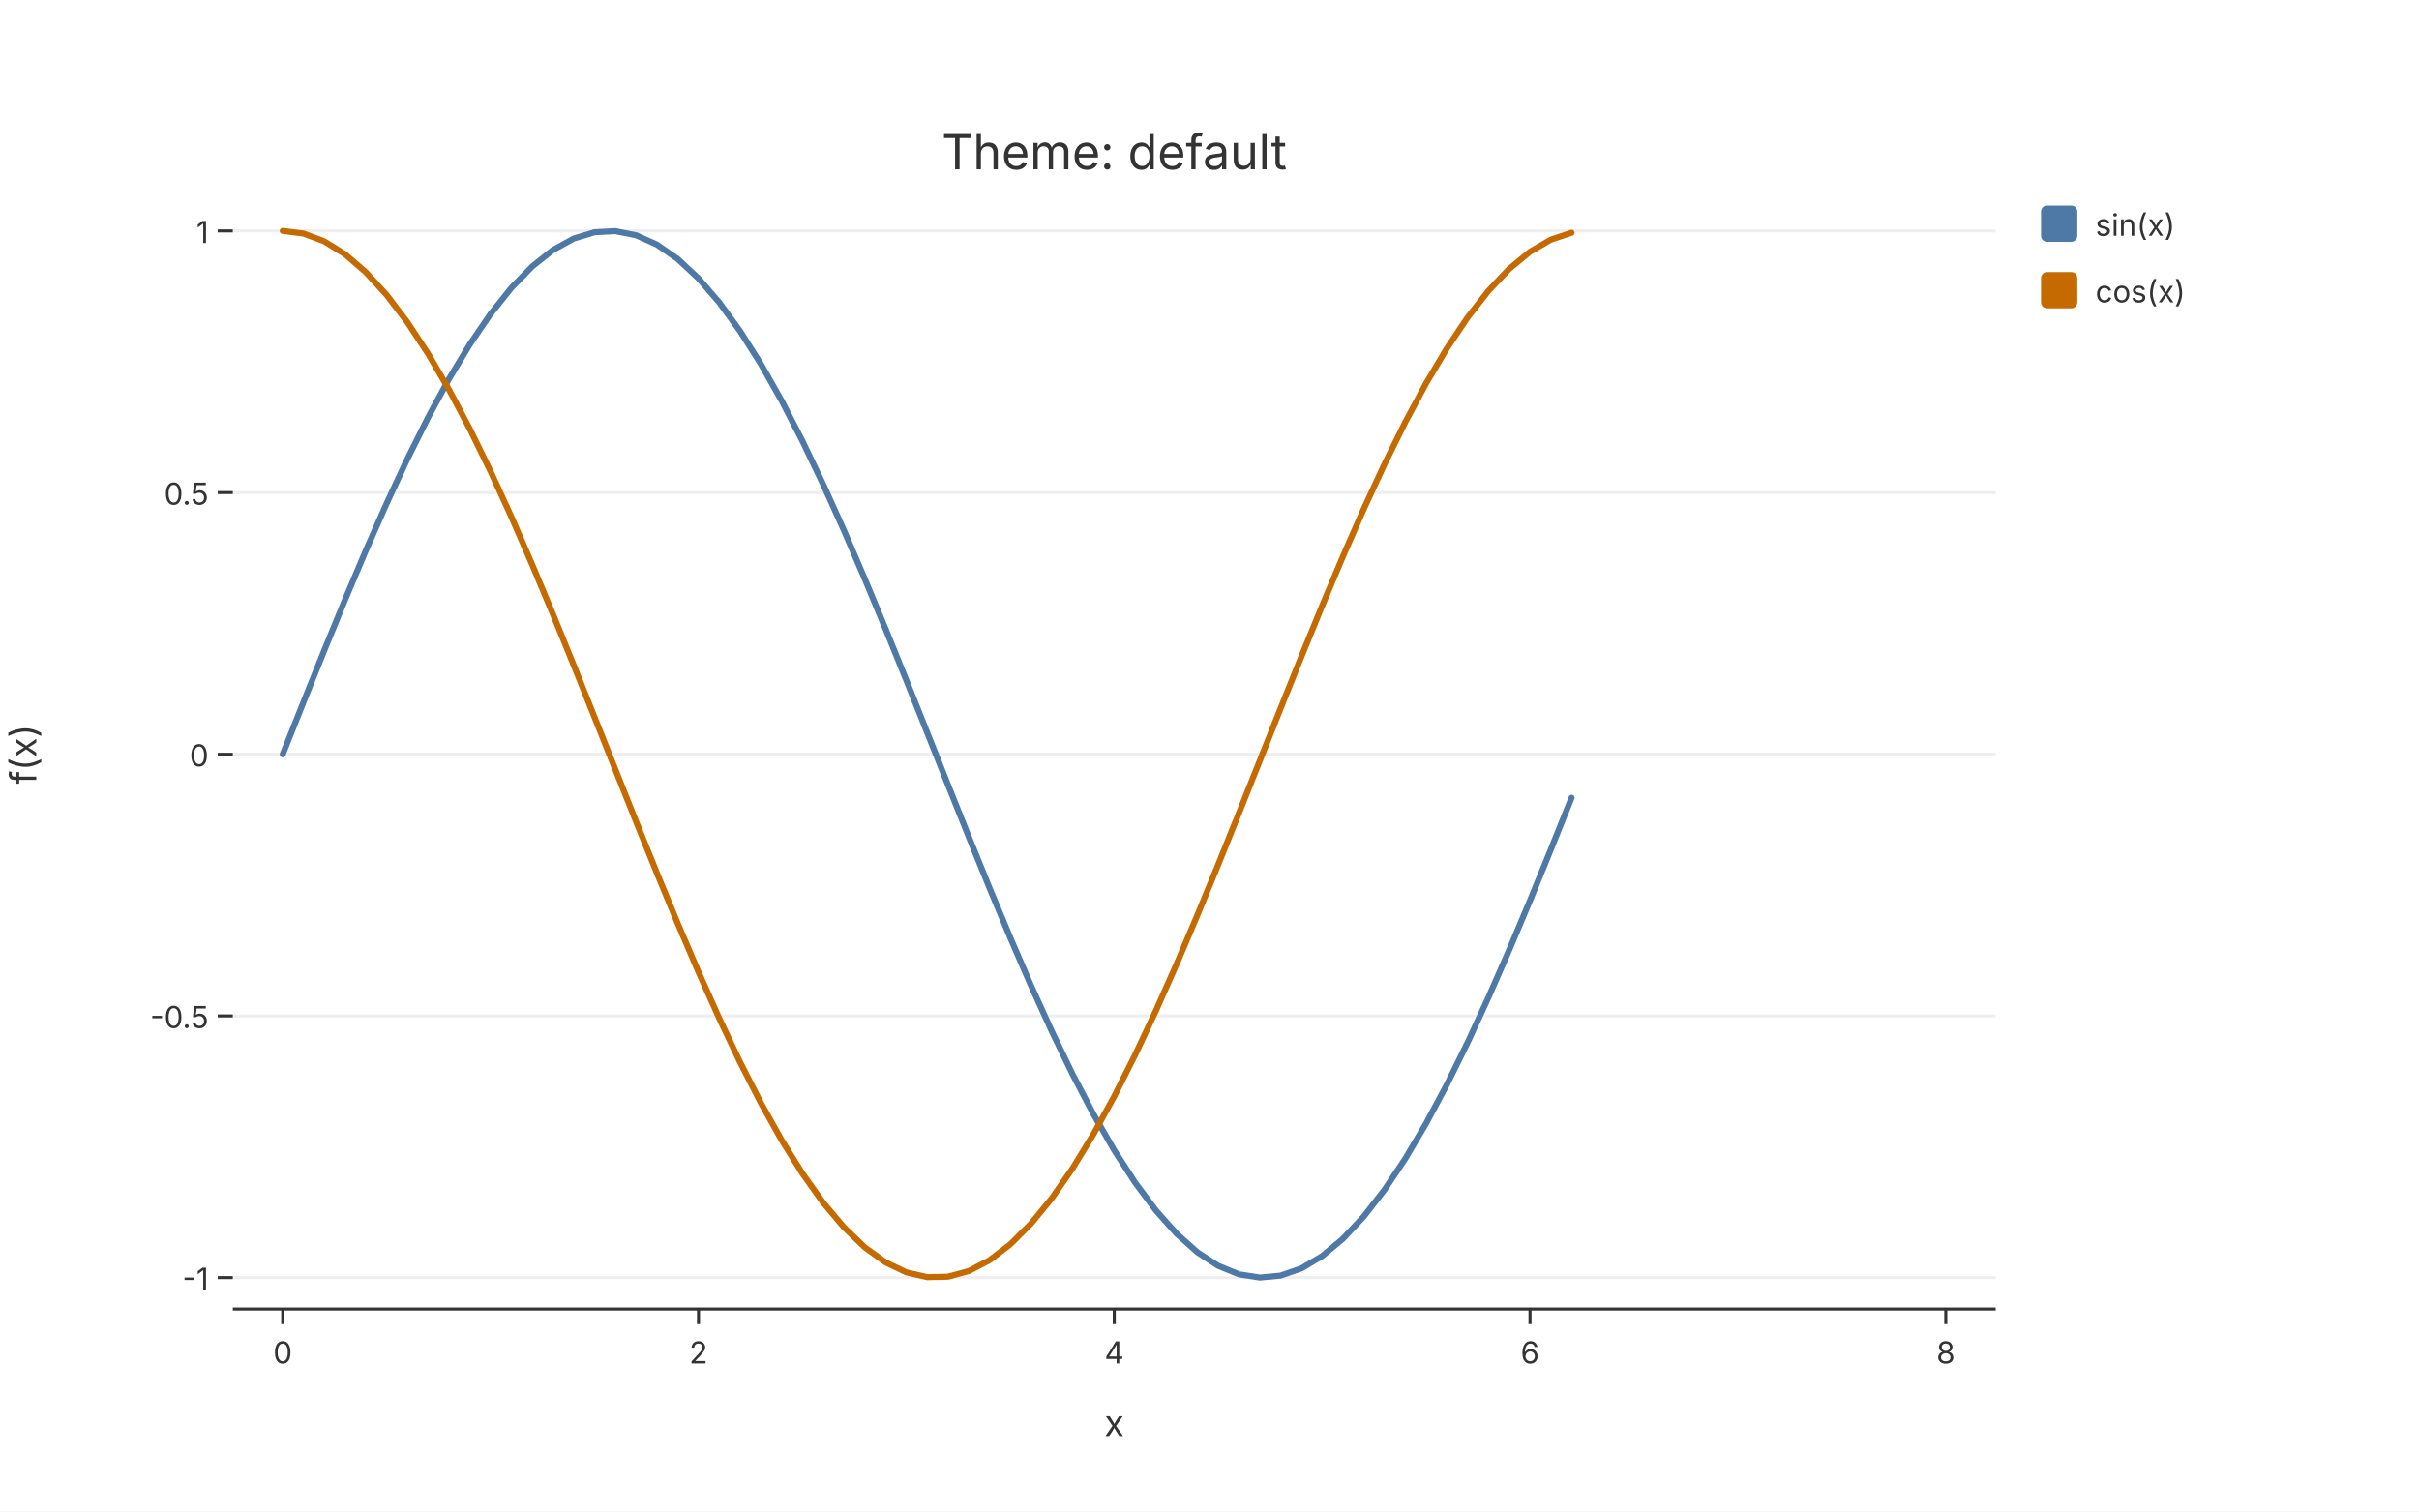
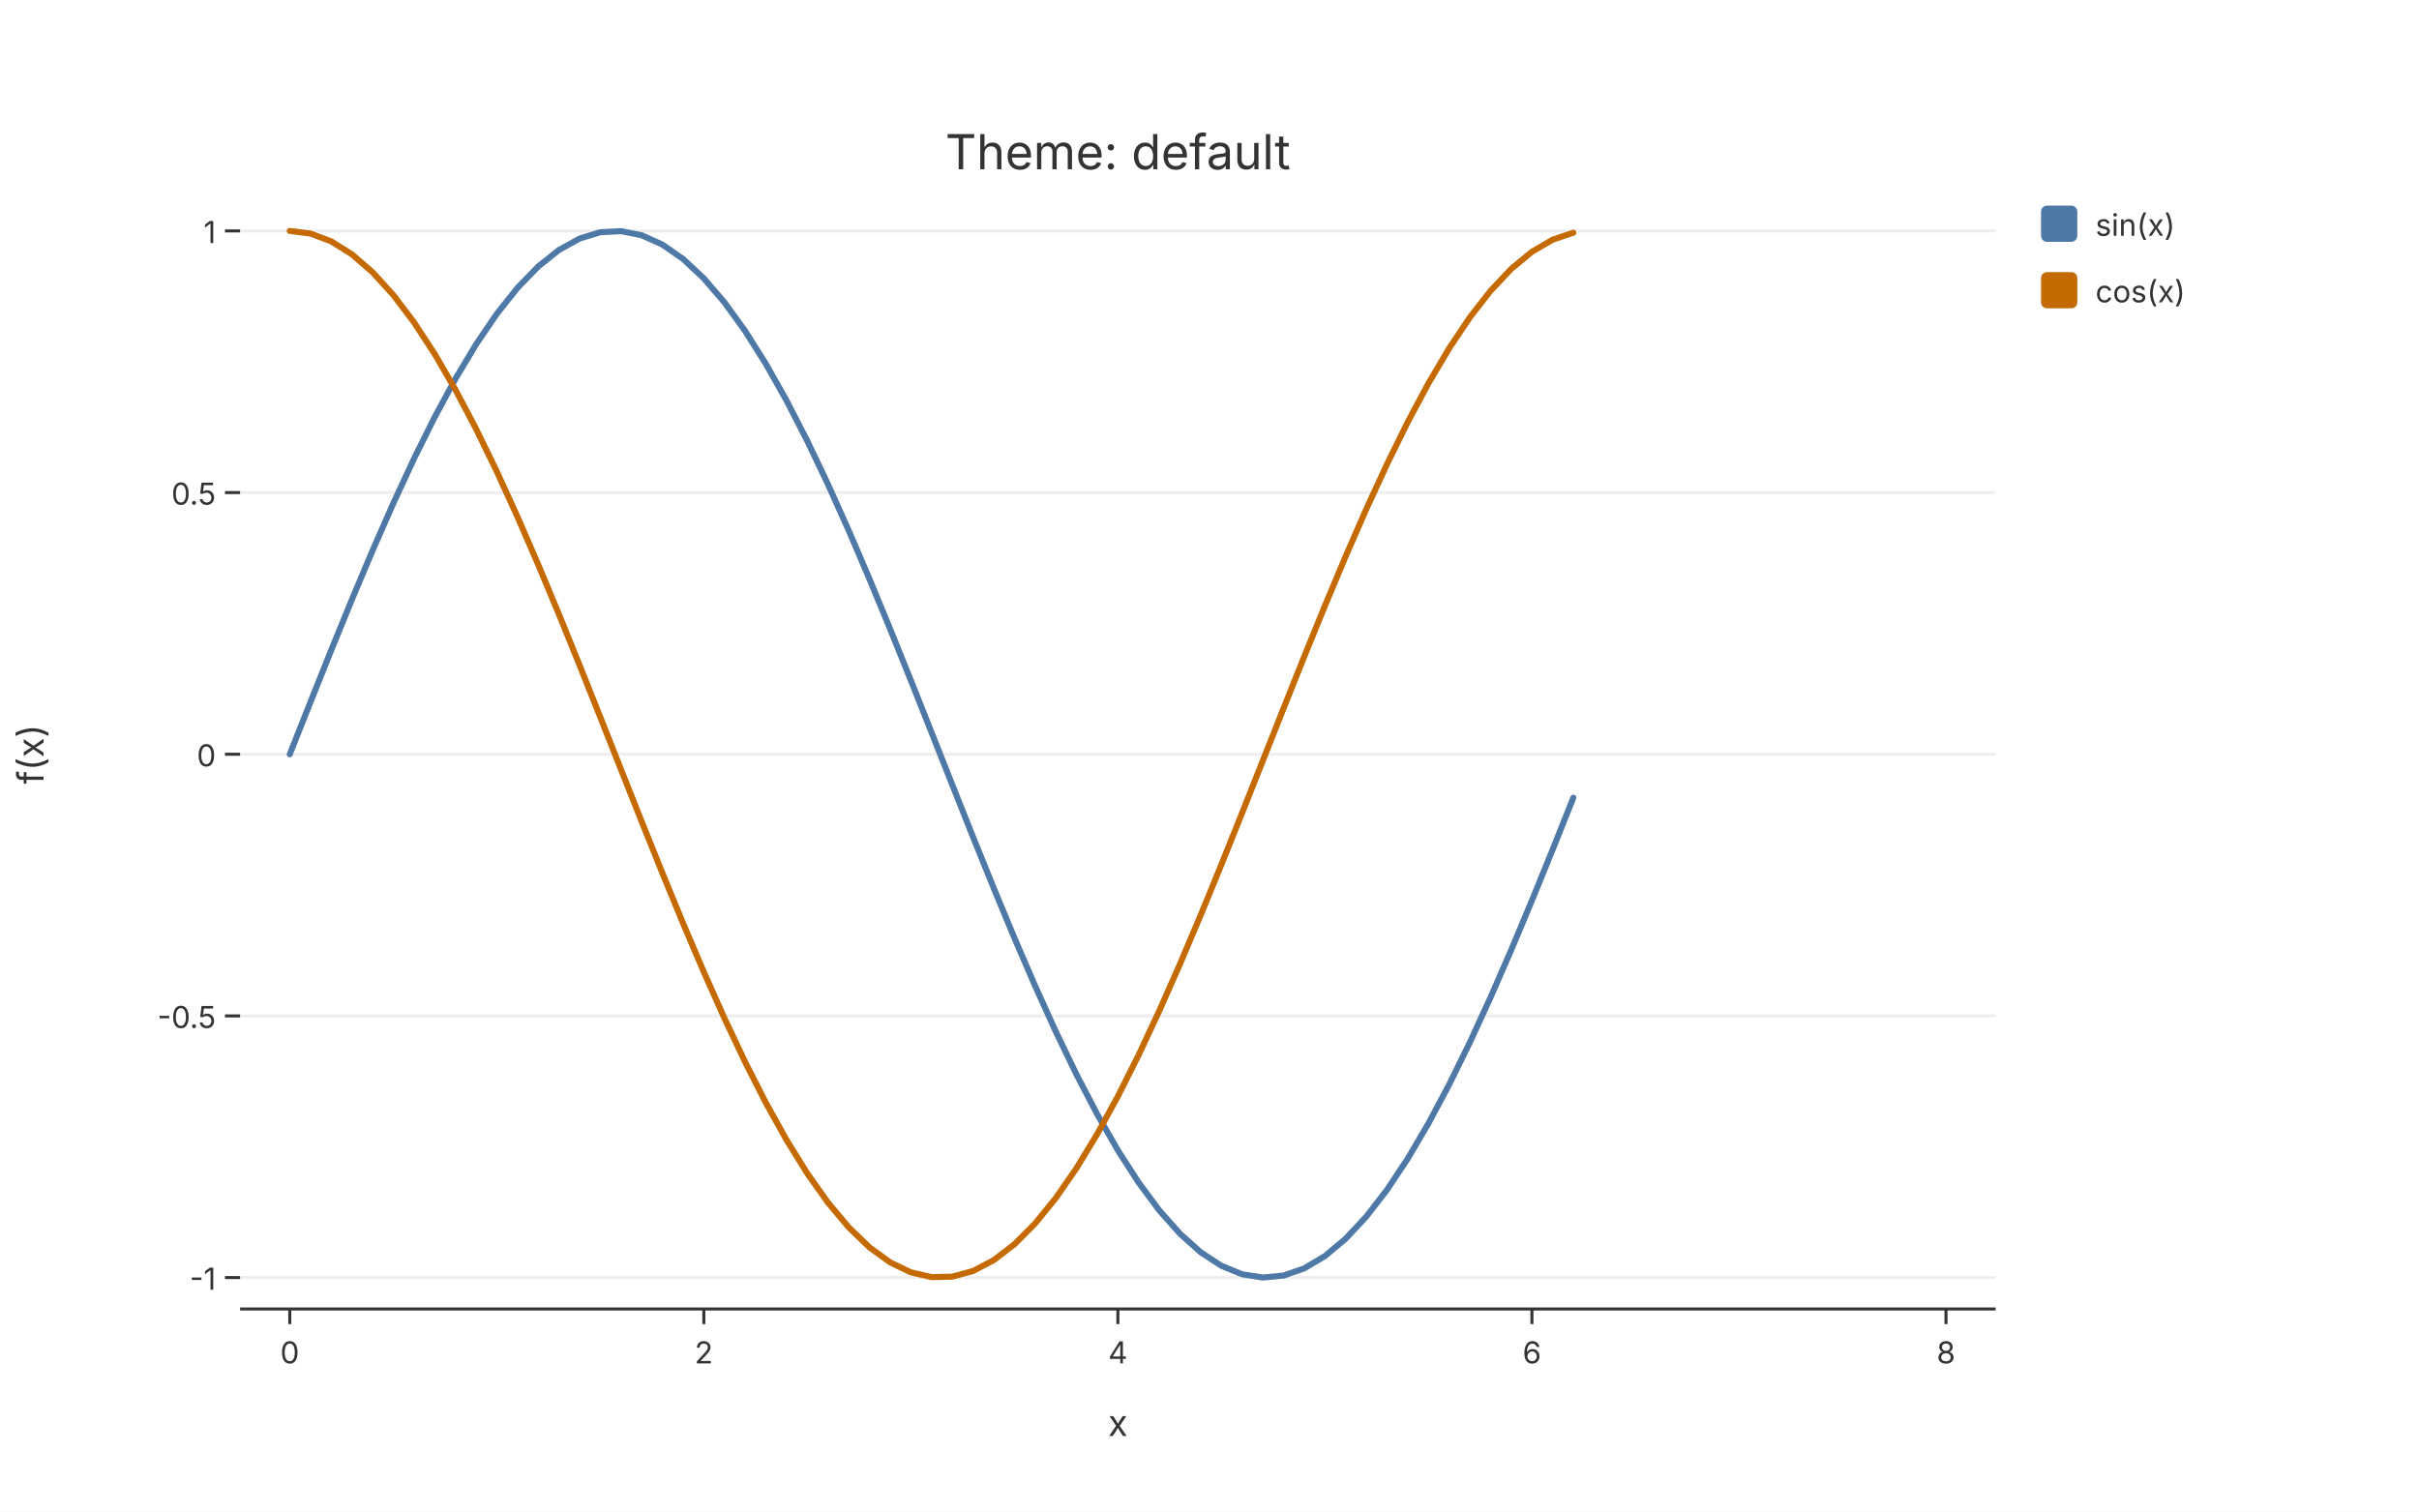
<svg xmlns="http://www.w3.org/2000/svg" width="800" height="500" viewBox="0 0 800.0 500.0">
  <defs>
    <clipPath id="plot-clip">
-       <rect x="77" y="66" width="583" height="367" />
+       <rect x="79.4" y="66" width="580.6" height="367" />
    </clipPath>
  </defs>
  <rect x="0" y="0" width="800" height="500" fill="#FFFFFF" />
-   <line x1="77" y1="422.613" x2="660" y2="422.613" stroke="#EEEEEE" stroke-width="1" />
-   <line x1="77" y1="336.057" x2="660" y2="336.057" stroke="#EEEEEE" stroke-width="1" />
-   <line x1="77" y1="249.5" x2="660" y2="249.5" stroke="#EEEEEE" stroke-width="1" />
-   <line x1="77" y1="162.943" x2="660" y2="162.943" stroke="#EEEEEE" stroke-width="1" />
-   <line x1="77" y1="76.387" x2="660" y2="76.387" stroke="#EEEEEE" stroke-width="1" />
-   <line x1="77" y1="433" x2="660" y2="433" stroke="#333333" stroke-width="1" />
+   <line x1="79.4" y1="422.613" x2="660" y2="422.613" stroke="#EEEEEE" stroke-width="1" />
+   <line x1="79.4" y1="336.057" x2="660" y2="336.057" stroke="#EEEEEE" stroke-width="1" />
+   <line x1="79.4" y1="249.5" x2="660" y2="249.5" stroke="#EEEEEE" stroke-width="1" />
+   <line x1="79.4" y1="162.943" x2="660" y2="162.943" stroke="#EEEEEE" stroke-width="1" />
+   <line x1="79.4" y1="76.387" x2="660" y2="76.387" stroke="#EEEEEE" stroke-width="1" />
+   <line x1="79.4" y1="433" x2="660" y2="433" stroke="#333333" stroke-width="1" />
  <g clip-path="url(#plot-clip)">
-     <polyline points="93.5,249.5 100.375,232.218 107.25,215.108 114.125,198.342 121,182.087 127.875,166.505 134.75,151.753 141.625,137.977 148.5,125.316 155.375,113.896 162.25,103.83 169.125,95.22 176,88.152 182.875,82.695 189.75,78.906 196.625,76.82 203.5,76.461 210.375,77.83 217.25,80.914 224.125,85.683 231,92.089 237.875,100.067 244.75,109.539 251.625,120.409 258.5,132.568 265.375,145.897 272.25,160.26 279.125,175.515 286,191.509 292.875,208.083 299.75,225.07 306.625,242.302 313.5,259.605 320.375,276.808 327.25,293.738 334.125,310.225 341,326.106 347.875,341.222 354.75,355.421 361.625,368.561 368.5,380.513 375.375,391.155 382.25,400.381 389.125,408.1 396,414.235 402.875,418.723 409.75,421.521 416.625,422.6 423.5,421.949 430.375,419.576 437.25,415.502 444.125,409.771 451,402.438 457.875,393.576 464.75,383.276 471.625,371.638 478.5,358.781 485.375,344.831 492.25,329.929 499.125,314.223 506,297.871 512.875,281.035 519.75,263.884" fill="none" stroke="#4E79A7" stroke-width="2" stroke-linejoin="round" stroke-linecap="round" />
-     <polyline points="93.5,76.387 100.375,77.252 107.25,79.838 114.125,84.119 121,90.052 127.875,97.579 134.75,106.624 141.625,117.096 148.5,128.891 155.375,141.891 162.25,155.967 169.125,170.977 176,186.771 182.875,203.192 189.75,220.076 196.625,237.254 203.5,254.555 210.375,271.805 217.25,288.832 224.125,305.466 231,321.541 237.875,336.896 244.75,351.377 251.625,364.841 258.5,377.153 265.375,388.189 272.25,397.839 279.125,406.007 286,412.611 292.875,417.586 299.75,420.881 306.625,422.463 313.5,422.318 320.375,420.446 327.25,416.866 334.125,411.613 341,404.741 347.875,396.317 354.75,386.427 361.625,375.168 368.5,362.654 375.375,349.01 382.25,334.371 389.125,318.884 396,302.703 402.875,285.992 409.75,268.915 416.625,251.645 423.5,234.353 430.375,217.212 437.25,200.394 444.125,184.067 451,168.394 457.875,153.53 464.75,139.626 471.625,126.82 478.5,115.239 485.375,105 492.25,96.205 499.125,88.941 506,83.282 512.875,79.283 519.75,76.985" fill="none" stroke="#C56A00" stroke-width="2" stroke-linejoin="round" stroke-linecap="round" />
+     <polyline points="95.832,249.5 102.679,232.218 109.525,215.108 116.372,198.342 123.219,182.087 130.066,166.505 136.912,151.753 143.759,137.977 150.606,125.316 157.452,113.896 164.299,103.83 171.146,95.22 177.992,88.152 184.839,82.695 191.686,78.906 198.533,76.82 205.379,76.461 212.226,77.83 219.073,80.914 225.919,85.683 232.766,92.089 239.613,100.067 246.459,109.539 253.306,120.409 260.153,132.568 267,145.897 273.846,160.26 280.693,175.515 287.54,191.509 294.386,208.083 301.233,225.07 308.08,242.302 314.926,259.605 321.773,276.808 328.62,293.738 335.467,310.225 342.313,326.106 349.16,341.222 356.007,355.421 362.853,368.561 369.7,380.513 376.547,391.155 383.393,400.381 390.24,408.1 397.087,414.235 403.933,418.723 410.78,421.521 417.627,422.6 424.474,421.949 431.32,419.576 438.167,415.502 445.014,409.771 451.86,402.438 458.707,393.576 465.554,383.276 472.4,371.638 479.247,358.781 486.094,344.831 492.941,329.929 499.787,314.223 506.634,297.871 513.481,281.035 520.327,263.884" fill="none" stroke="#4E79A7" stroke-width="2" stroke-linejoin="round" stroke-linecap="round" />
+     <polyline points="95.832,76.387 102.679,77.252 109.525,79.838 116.372,84.119 123.219,90.052 130.066,97.579 136.912,106.624 143.759,117.096 150.606,128.891 157.452,141.891 164.299,155.967 171.146,170.977 177.992,186.771 184.839,203.192 191.686,220.076 198.533,237.254 205.379,254.555 212.226,271.805 219.073,288.832 225.919,305.466 232.766,321.541 239.613,336.896 246.459,351.377 253.306,364.841 260.153,377.153 267,388.189 273.846,397.839 280.693,406.007 287.54,412.611 294.386,417.586 301.233,420.881 308.08,422.463 314.926,422.318 321.773,420.446 328.62,416.866 335.467,411.613 342.313,404.741 349.16,396.317 356.007,386.427 362.853,375.168 369.7,362.654 376.547,349.01 383.393,334.371 390.24,318.884 397.087,302.703 403.933,285.992 410.78,268.915 417.627,251.645 424.474,234.353 431.32,217.212 438.167,200.394 445.014,184.067 451.86,168.394 458.707,153.53 465.554,139.626 472.4,126.82 479.247,115.239 486.094,105 492.941,96.205 499.787,88.941 506.634,83.282 513.481,79.283 520.327,76.985" fill="none" stroke="#C56A00" stroke-width="2" stroke-linejoin="round" stroke-linecap="round" />
  </g>
-   <line x1="93.5" y1="433" x2="93.5" y2="438" stroke="#333333" stroke-width="1" />
-   <text x="93.5" y="451" font-family="Inter, Helvetica Neue, Arial, sans-serif" font-size="10" fill="#333333" text-anchor="middle">0</text>
-   <line x1="231" y1="433" x2="231" y2="438" stroke="#333333" stroke-width="1" />
-   <text x="231" y="451" font-family="Inter, Helvetica Neue, Arial, sans-serif" font-size="10" fill="#333333" text-anchor="middle">2</text>
-   <line x1="368.5" y1="433" x2="368.5" y2="438" stroke="#333333" stroke-width="1" />
-   <text x="368.5" y="451" font-family="Inter, Helvetica Neue, Arial, sans-serif" font-size="10" fill="#333333" text-anchor="middle">4</text>
-   <line x1="506" y1="433" x2="506" y2="438" stroke="#333333" stroke-width="1" />
-   <text x="506" y="451" font-family="Inter, Helvetica Neue, Arial, sans-serif" font-size="10" fill="#333333" text-anchor="middle">6</text>
-   <line x1="643.5" y1="433" x2="643.5" y2="438" stroke="#333333" stroke-width="1" />
-   <text x="643.5" y="451" font-family="Inter, Helvetica Neue, Arial, sans-serif" font-size="10" fill="#333333" text-anchor="middle">8</text>
-   <line x1="72" y1="422.613" x2="77" y2="422.613" stroke="#333333" stroke-width="1" />
-   <text x="69" y="426.613" font-family="Inter, Helvetica Neue, Arial, sans-serif" font-size="10" fill="#333333" text-anchor="end">-1</text>
-   <line x1="72" y1="336.057" x2="77" y2="336.057" stroke="#333333" stroke-width="1" />
-   <text x="69" y="340.057" font-family="Inter, Helvetica Neue, Arial, sans-serif" font-size="10" fill="#333333" text-anchor="end">-0.5</text>
-   <line x1="72" y1="249.5" x2="77" y2="249.5" stroke="#333333" stroke-width="1" />
-   <text x="69" y="253.5" font-family="Inter, Helvetica Neue, Arial, sans-serif" font-size="10" fill="#333333" text-anchor="end">0</text>
-   <line x1="72" y1="162.943" x2="77" y2="162.943" stroke="#333333" stroke-width="1" />
-   <text x="69" y="166.943" font-family="Inter, Helvetica Neue, Arial, sans-serif" font-size="10" fill="#333333" text-anchor="end">0.5</text>
-   <line x1="72" y1="76.387" x2="77" y2="76.387" stroke="#333333" stroke-width="1" />
-   <text x="69" y="80.387" font-family="Inter, Helvetica Neue, Arial, sans-serif" font-size="10" fill="#333333" text-anchor="end">1</text>
-   <text x="368.5" y="56" font-family="Inter, Helvetica Neue, Arial, sans-serif" font-size="16" fill="#333333" text-anchor="middle">Theme: default</text>
-   <text x="368.5" y="475" font-family="Inter, Helvetica Neue, Arial, sans-serif" font-size="12" fill="#333333" text-anchor="middle">x</text>
-   <text x="12" y="249.5" font-family="Inter, Helvetica Neue, Arial, sans-serif" font-size="12" fill="#333333" text-anchor="middle" transform="rotate(-90,12,249.5)">f(x)</text>
+   <line x1="95.832" y1="433" x2="95.832" y2="438" stroke="#333333" stroke-width="1" />
+   <text x="95.832" y="451" font-family="Inter, Helvetica Neue, Arial, sans-serif" font-size="10" fill="#333333" text-anchor="middle">0</text>
+   <line x1="232.766" y1="433" x2="232.766" y2="438" stroke="#333333" stroke-width="1" />
+   <text x="232.766" y="451" font-family="Inter, Helvetica Neue, Arial, sans-serif" font-size="10" fill="#333333" text-anchor="middle">2</text>
+   <line x1="369.7" y1="433" x2="369.7" y2="438" stroke="#333333" stroke-width="1" />
+   <text x="369.7" y="451" font-family="Inter, Helvetica Neue, Arial, sans-serif" font-size="10" fill="#333333" text-anchor="middle">4</text>
+   <line x1="506.634" y1="433" x2="506.634" y2="438" stroke="#333333" stroke-width="1" />
+   <text x="506.634" y="451" font-family="Inter, Helvetica Neue, Arial, sans-serif" font-size="10" fill="#333333" text-anchor="middle">6</text>
+   <line x1="643.568" y1="433" x2="643.568" y2="438" stroke="#333333" stroke-width="1" />
+   <text x="643.568" y="451" font-family="Inter, Helvetica Neue, Arial, sans-serif" font-size="10" fill="#333333" text-anchor="middle">8</text>
+   <line x1="74.4" y1="422.613" x2="79.4" y2="422.613" stroke="#333333" stroke-width="1" />
+   <text x="71.4" y="426.613" font-family="Inter, Helvetica Neue, Arial, sans-serif" font-size="10" fill="#333333" text-anchor="end">-1</text>
+   <line x1="74.4" y1="336.057" x2="79.4" y2="336.057" stroke="#333333" stroke-width="1" />
+   <text x="71.4" y="340.057" font-family="Inter, Helvetica Neue, Arial, sans-serif" font-size="10" fill="#333333" text-anchor="end">-0.5</text>
+   <line x1="74.4" y1="249.5" x2="79.4" y2="249.5" stroke="#333333" stroke-width="1" />
+   <text x="71.4" y="253.5" font-family="Inter, Helvetica Neue, Arial, sans-serif" font-size="10" fill="#333333" text-anchor="end">0</text>
+   <line x1="74.4" y1="162.943" x2="79.4" y2="162.943" stroke="#333333" stroke-width="1" />
+   <text x="71.4" y="166.943" font-family="Inter, Helvetica Neue, Arial, sans-serif" font-size="10" fill="#333333" text-anchor="end">0.5</text>
+   <line x1="74.4" y1="76.387" x2="79.4" y2="76.387" stroke="#333333" stroke-width="1" />
+   <text x="71.4" y="80.387" font-family="Inter, Helvetica Neue, Arial, sans-serif" font-size="10" fill="#333333" text-anchor="end">1</text>
+   <text x="369.7" y="56" font-family="Inter, Helvetica Neue, Arial, sans-serif" font-size="16" fill="#333333" text-anchor="middle">Theme: default</text>
+   <text x="369.7" y="475" font-family="Inter, Helvetica Neue, Arial, sans-serif" font-size="12" fill="#333333" text-anchor="middle">x</text>
+   <text x="14.4" y="249.5" font-family="Inter, Helvetica Neue, Arial, sans-serif" font-size="12" fill="#333333" text-anchor="middle" transform="rotate(-90,14.4,249.5)">f(x)</text>
  <rect x="675" y="68" width="12" height="12" fill="#4E79A7" rx="2" />
  <text x="693" y="78" font-family="Inter, Helvetica Neue, Arial, sans-serif" font-size="10" fill="#333333" text-anchor="start">sin(x)</text>
  <rect x="675" y="90" width="12" height="12" fill="#C56A00" rx="2" />
  <text x="693" y="100" font-family="Inter, Helvetica Neue, Arial, sans-serif" font-size="10" fill="#333333" text-anchor="start">cos(x)</text>
</svg>
